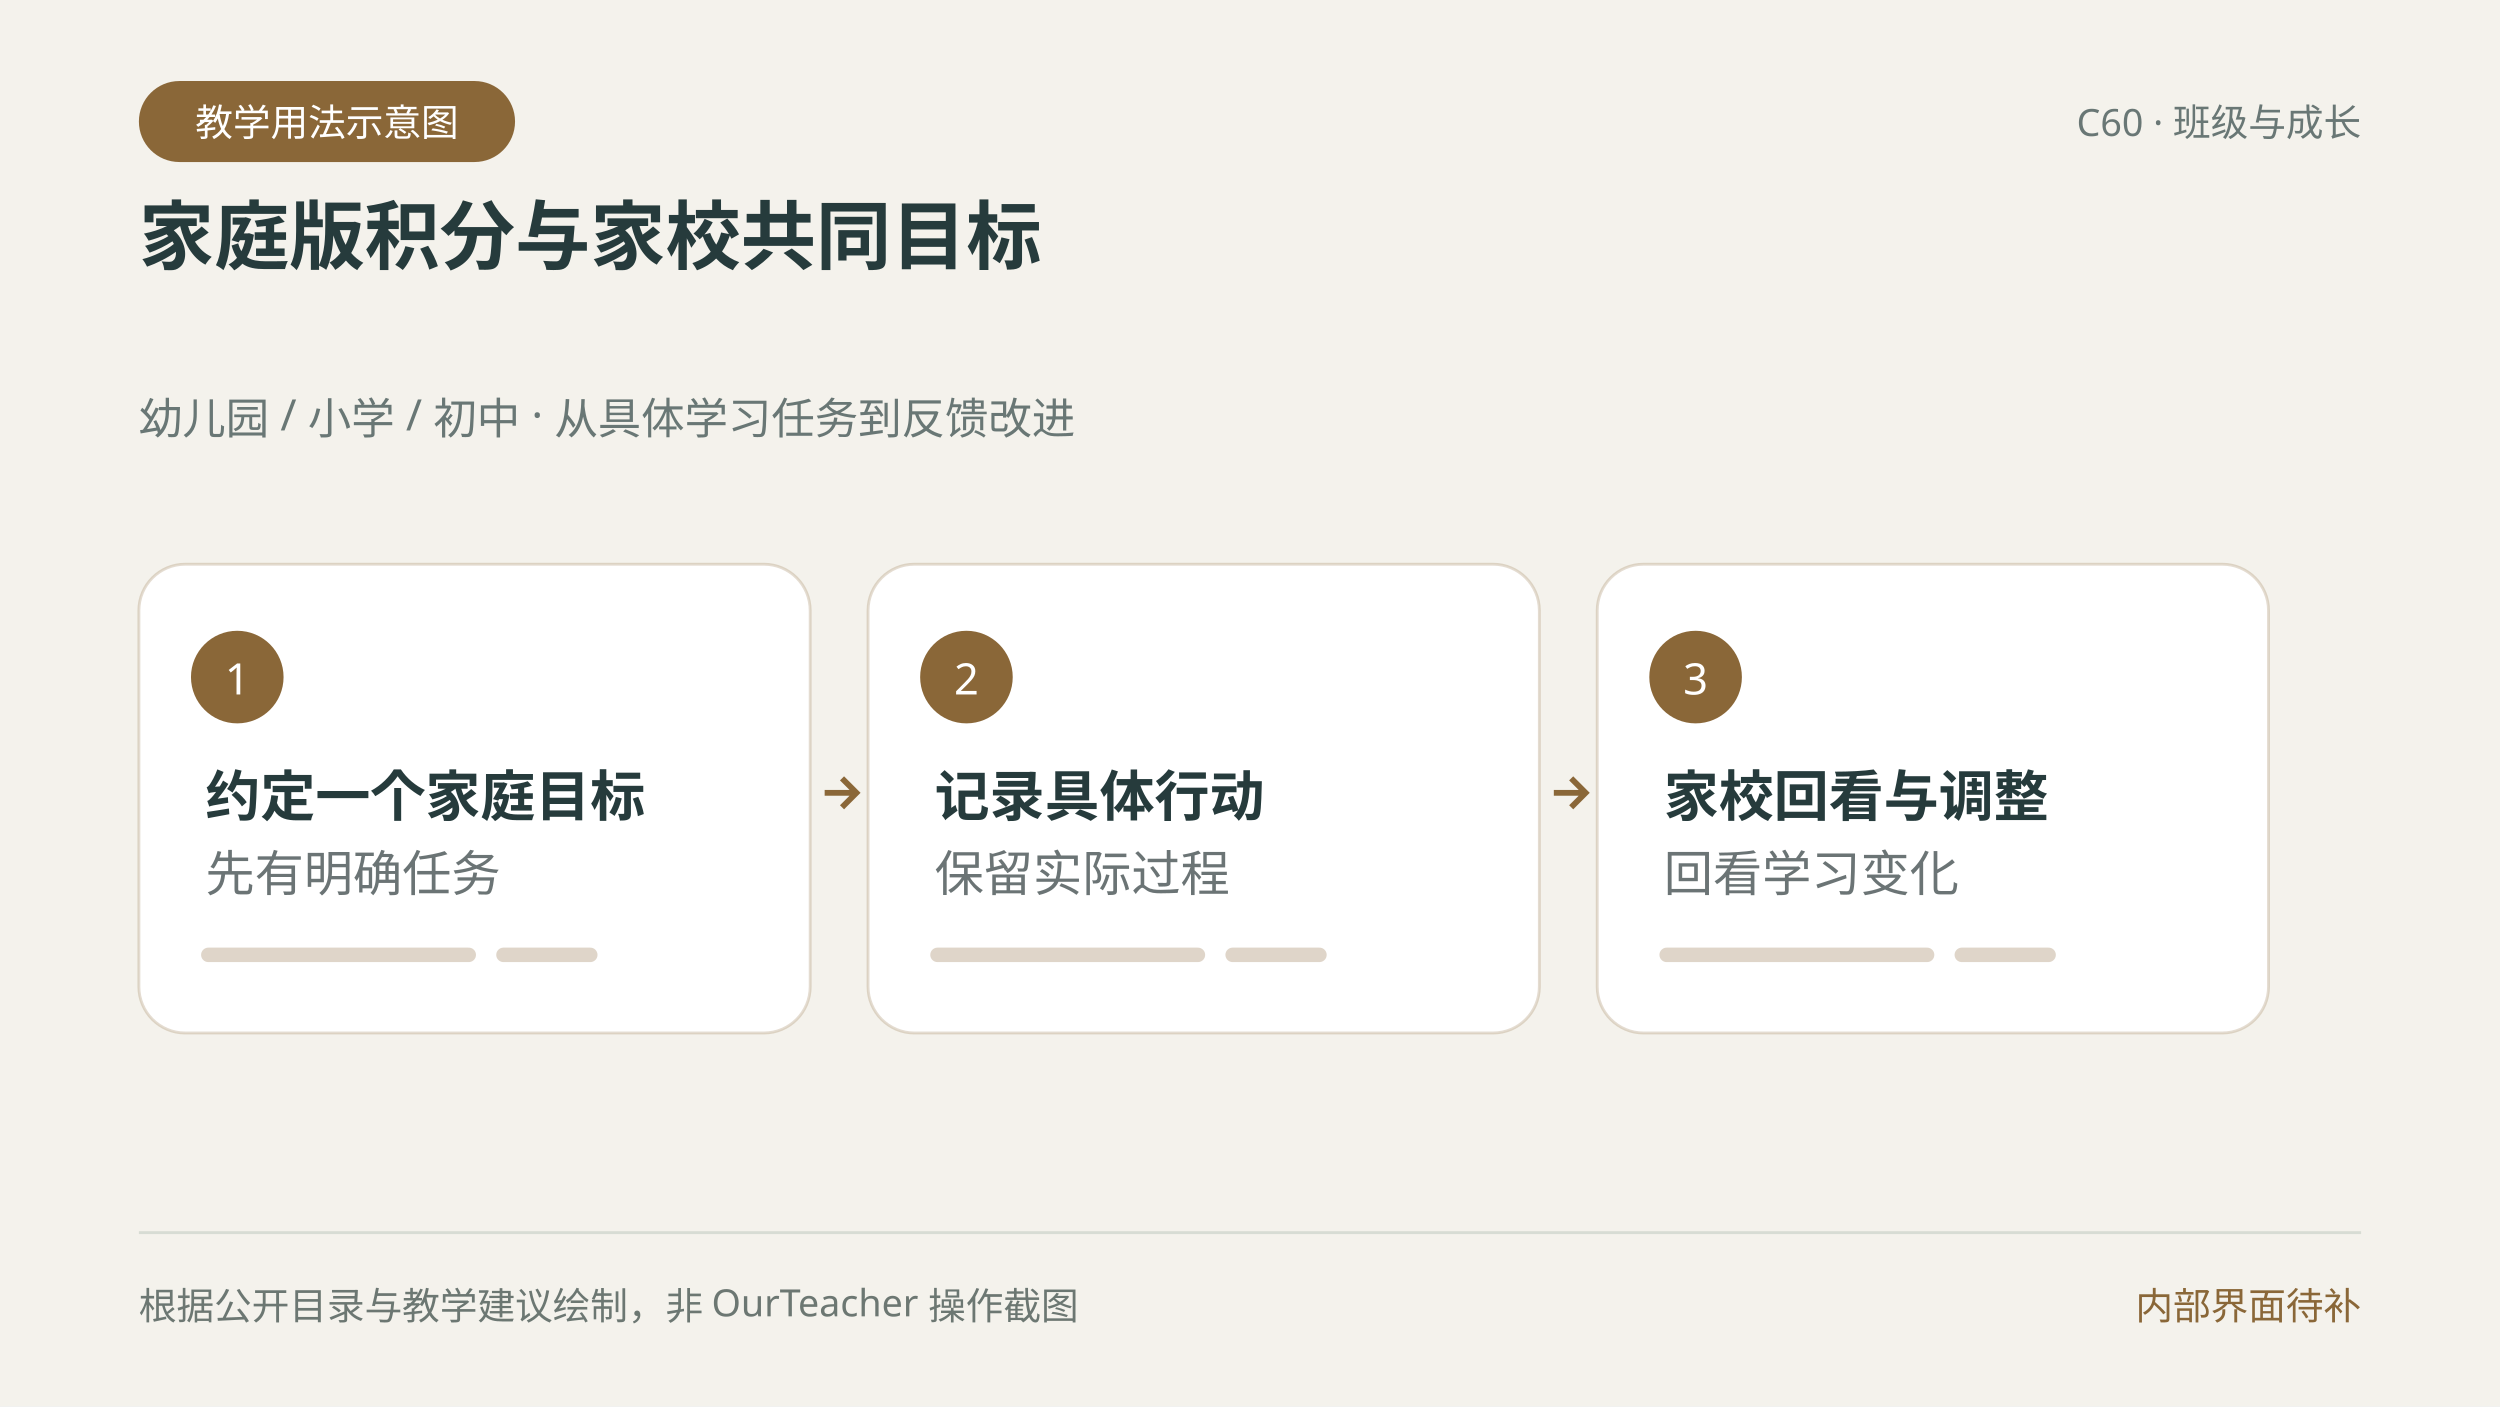
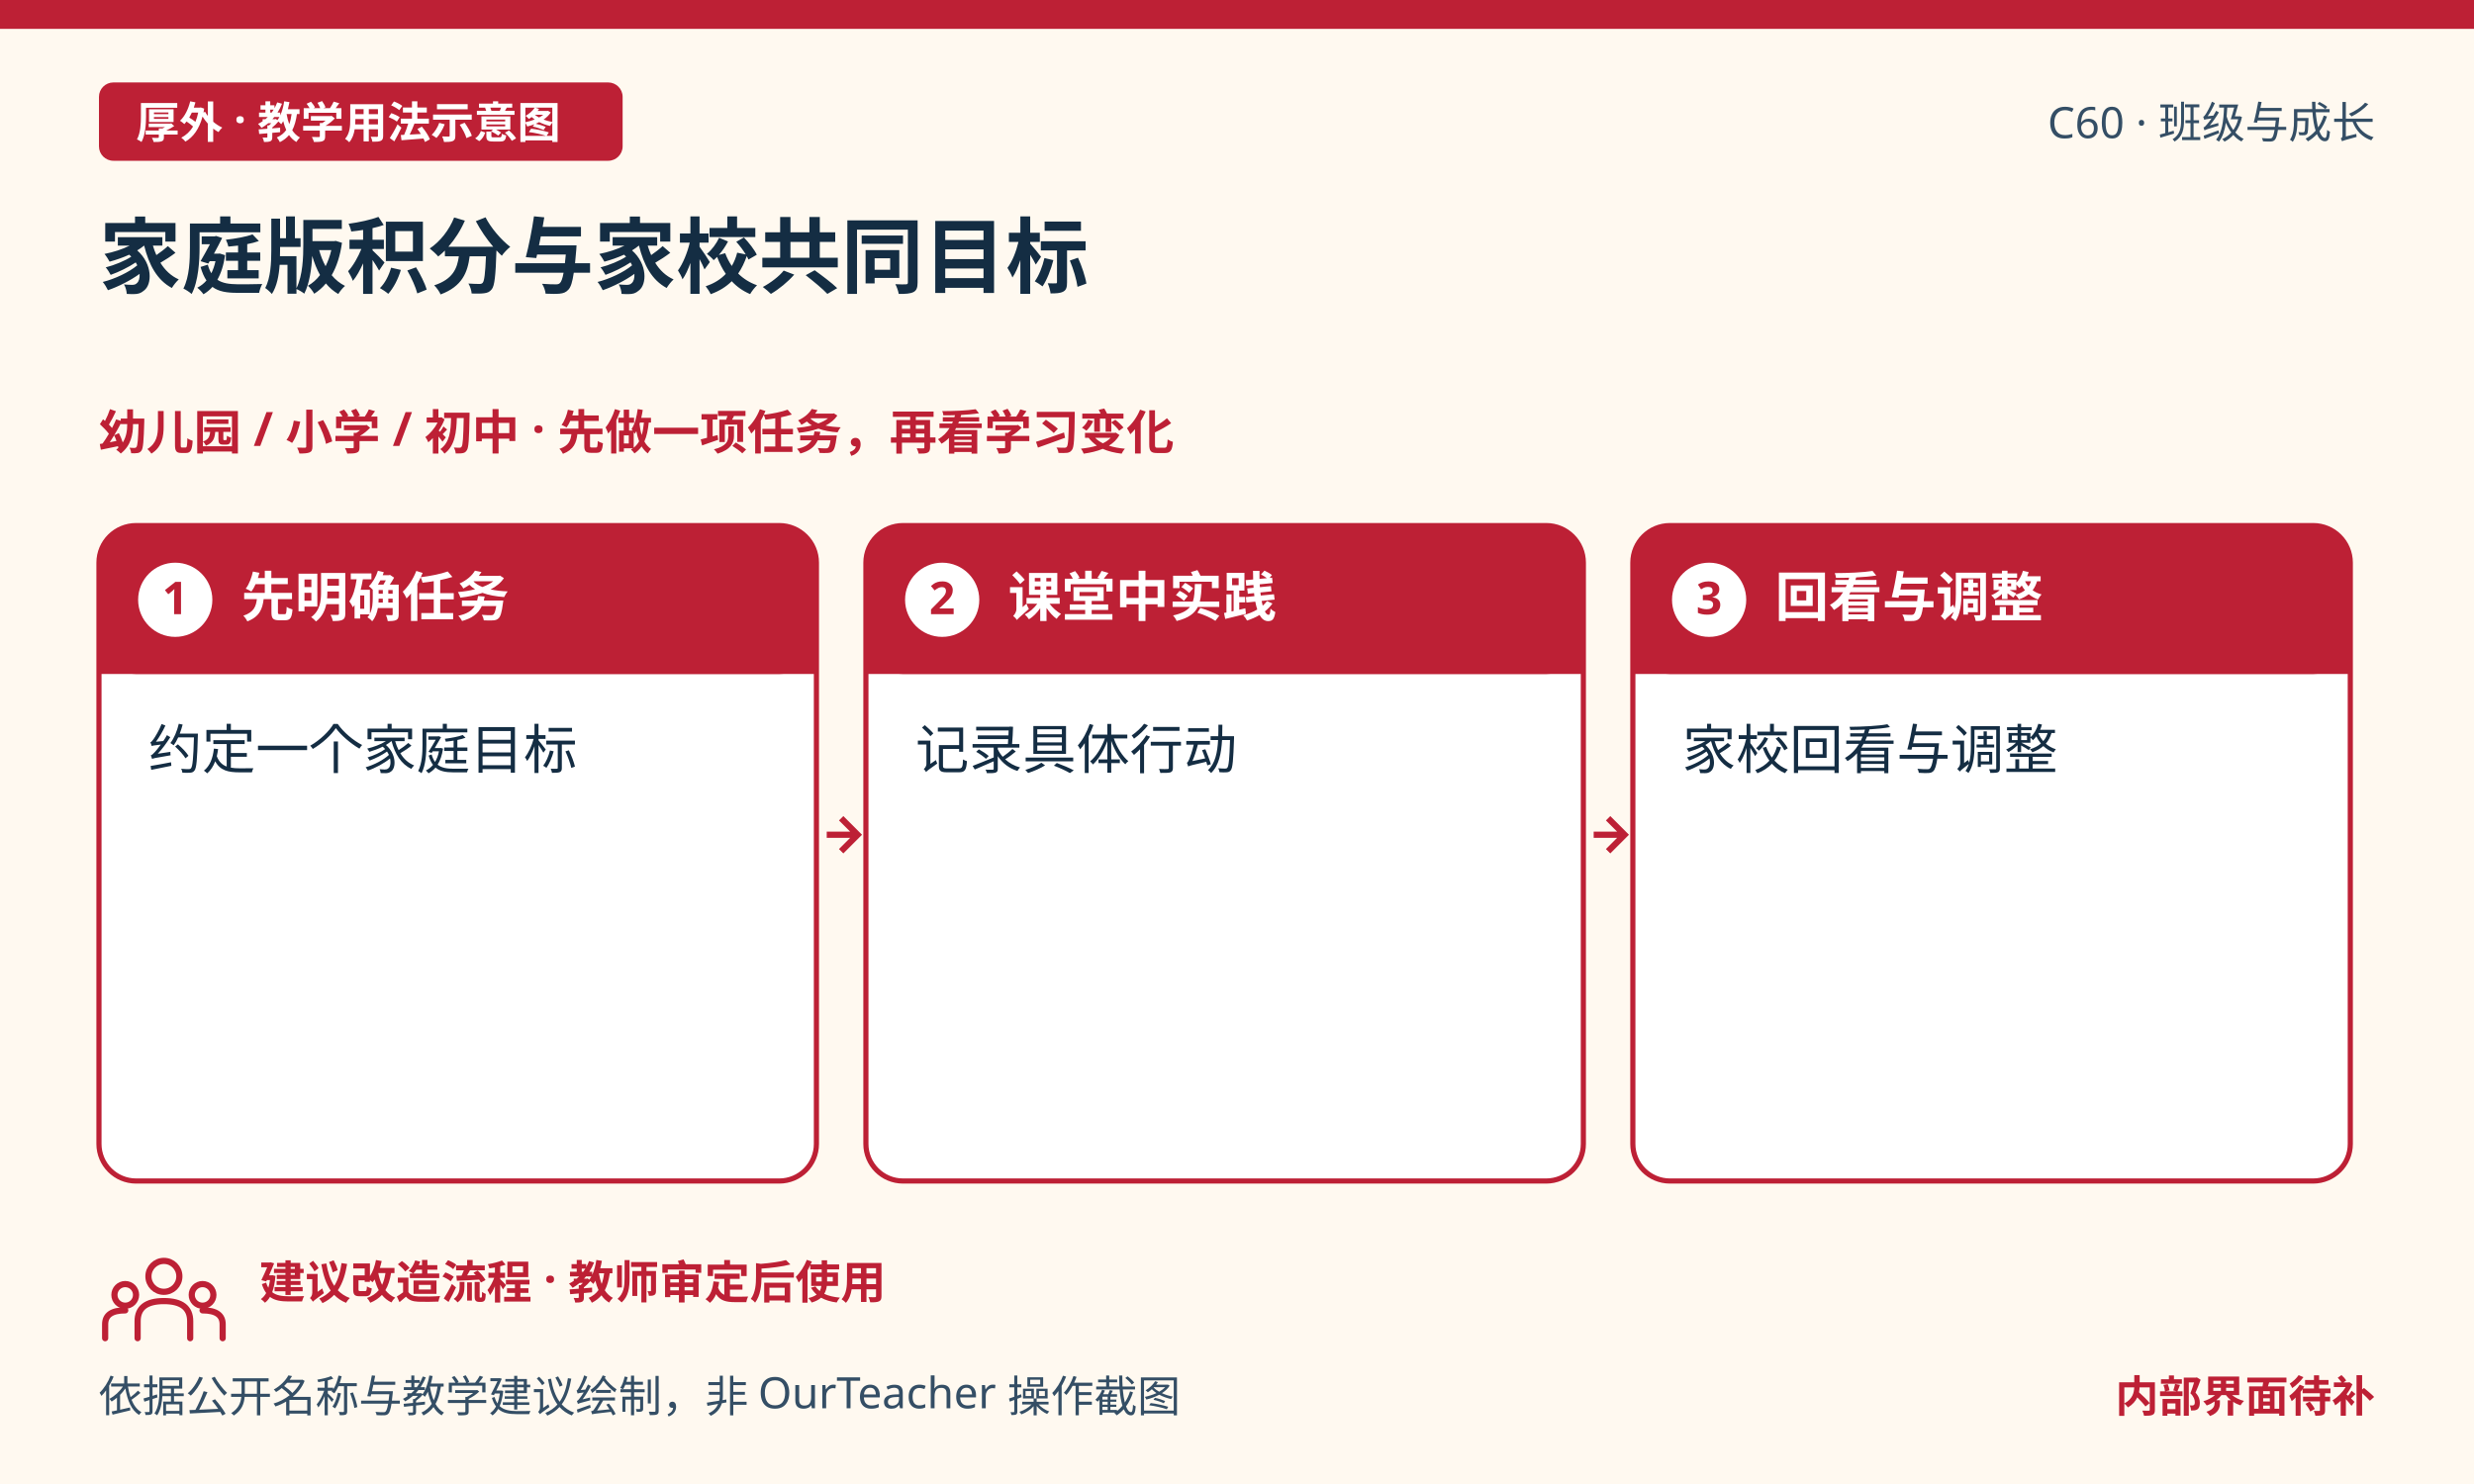
- <svg xmlns="http://www.w3.org/2000/svg" width="864" height="486" viewBox="0 0 864 486" role="img" aria-label="家庭版积分与家校共同目标教学用法示意图">
-   <rect width="864" height="486" fill="#f4f2ec" />
-   <g font-family="Microsoft YaHei" fill="#263b3c">
-     <rect x="48" y="28" width="130" height="28" rx="14" fill="#8a6738" />
-     <text x="113" y="47" text-anchor="middle" fill="white" font-size="13">教学用法示意图</text>
-     <text x="816" y="47" text-anchor="end" font-size="13" fill="#697775">C60 · 班级与成长</text>
-     <text x="48" y="91" font-size="26" font-weight="700">家庭版积分与家校共同目标</text>
-     <text x="48" y="150" font-size="15" fill="#697775">幼儿园 / 小学 / 初中 · 从具体学习任务到反馈改进</text>
+ <svg xmlns="http://www.w3.org/2000/svg" width="1200" height="720" viewBox="0 0 1200 720" role="img" aria-label="家庭版积分与家校共同目标：厚外教学用法示意图，非产品截图">
+   <rect width="1200" height="720" fill="#fff9f0" />
+   <rect width="1200" height="14" fill="#bd2035" />
+   <g font-family="Microsoft YaHei" fill="#142d43">
+     <rect x="48" y="40" width="254" height="38" rx="7" fill="#bd2035" />
+     <text x="66" y="67" font-size="21" font-weight="700" fill="white">厚外 · 教学用法示意图</text>
+     <text x="1152" y="67" text-anchor="end" font-size="21" fill="#344e65">C60 · 班级与成长</text>
+     <text x="48" y="139" font-size="40" font-weight="700" fill="#142d43">家庭版积分与家校共同目标</text>
+     <text x="48" y="218" font-size="23" font-weight="700" fill="#bd2035">幼儿园 / 小学 / 初中 · 先做一项任务，再看学习变化</text>
    <g>
-       <rect x="48" y="195" width="232" height="162" rx="16" fill="white" stroke="#8a6738" stroke-opacity=".23" />
-       <circle cx="82" cy="234" r="16" fill="#8a6738" />
-       <text x="82" y="240" text-anchor="middle" fill="white" font-size="15">1</text>
-       <text x="71" y="282" font-size="19" font-weight="700">约定一个家庭目标</text>
-       <text x="71" y="308" font-size="17" fill="#6b7475">先有明确任务</text>
-       <path d="M 72 330 h 90 m 12 0 h 30" stroke="#8a6738" stroke-opacity=".27" stroke-width="5" stroke-linecap="round" />
+       <rect x="48" y="255" width="348" height="318" rx="18" fill="#ffffff" stroke="#bd2035" stroke-width="2.5" />
+       <rect x="48" y="255" width="348" height="72" rx="18" fill="#bd2035" />
+       <rect x="48" y="291" width="348" height="36" fill="#bd2035" />
+       <circle cx="85" cy="291" r="18" fill="white" />
+       <text x="85" y="298" text-anchor="middle" font-size="22" font-weight="700" fill="#bd2035">1</text>
+       <text x="117" y="299" font-size="26" font-weight="700" fill="white">先明确任务</text>
+       <text x="72" y="373" font-size="26" font-weight="400" fill="#142d43">约定一个家庭目标</text>
    </g>
-     <path d="M 285 274 h 10 m -4 -5 l 5 5 -5 5" fill="none" stroke="#8a6738" stroke-width="2" />
+     <path d="M401 405 H415 M408 397 L416 405 L408 413" fill="none" stroke="#bd2035" stroke-width="3" />
    <g>
-       <rect x="300" y="195" width="232" height="162" rx="16" fill="white" stroke="#8a6738" stroke-opacity=".23" />
-       <circle cx="334" cy="234" r="16" fill="#8a6738" />
-       <text x="334" y="240" text-anchor="middle" fill="white" font-size="15">2</text>
-       <text x="323" y="282" font-size="19" font-weight="700">记录具体行动</text>
-       <text x="323" y="308" font-size="17" fill="#6b7475">保留实际过程</text>
-       <path d="M 324 330 h 90 m 12 0 h 30" stroke="#8a6738" stroke-opacity=".27" stroke-width="5" stroke-linecap="round" />
+       <rect x="420" y="255" width="348" height="318" rx="18" fill="#ffffff" stroke="#bd2035" stroke-width="2.5" />
+       <rect x="420" y="255" width="348" height="72" rx="18" fill="#bd2035" />
+       <rect x="420" y="291" width="348" height="36" fill="#bd2035" />
+       <circle cx="457" cy="291" r="18" fill="white" />
+       <text x="457" y="298" text-anchor="middle" font-size="22" font-weight="700" fill="#bd2035">2</text>
+       <text x="489" y="299" font-size="26" font-weight="700" fill="white">课堂中实践</text>
+       <text x="444" y="373" font-size="26" font-weight="400" fill="#142d43">记录具体行动</text>
    </g>
-     <path d="M 537 274 h 10 m -4 -5 l 5 5 -5 5" fill="none" stroke="#8a6738" stroke-width="2" />
+     <path d="M773 405 H787 M780 397 L788 405 L780 413" fill="none" stroke="#bd2035" stroke-width="3" />
    <g>
-       <rect x="552" y="195" width="232" height="162" rx="16" fill="white" stroke="#8a6738" stroke-opacity=".23" />
-       <circle cx="586" cy="234" r="16" fill="#8a6738" />
-       <text x="586" y="240" text-anchor="middle" fill="white" font-size="15">3</text>
-       <text x="575" y="282" font-size="19" font-weight="700">家校回看与调整</text>
-       <text x="575" y="308" font-size="17" fill="#6b7475">回看学习变化</text>
-       <path d="M 576 330 h 90 m 12 0 h 30" stroke="#8a6738" stroke-opacity=".27" stroke-width="5" stroke-linecap="round" />
+       <rect x="792" y="255" width="348" height="318" rx="18" fill="#ffffff" stroke="#bd2035" stroke-width="2.5" />
+       <rect x="792" y="255" width="348" height="72" rx="18" fill="#bd2035" />
+       <rect x="792" y="291" width="348" height="36" fill="#bd2035" />
+       <circle cx="829" cy="291" r="18" fill="white" />
+       <text x="829" y="298" text-anchor="middle" font-size="22" font-weight="700" fill="#bd2035">3</text>
+       <text x="861" y="299" font-size="26" font-weight="700" fill="white">回看与调整</text>
+       <text x="816" y="373" font-size="26" font-weight="400" fill="#142d43">家校回看与调整</text>
    </g>
-     <path d="M48 426 H816" stroke="#d7dcd4" />
-     <text x="48" y="456" font-size="13" fill="#6c7772">根据公开目录与教学建议绘制，非 OurTeacher 操作截图</text>
-     <text x="816" y="456" text-anchor="end" font-size="13" fill="#8a6738">内部界面待补</text>
+     <g transform="translate(48,608) scale(.75)">
+       <g fill="none" stroke="#bd2035" stroke-width="4" stroke-linecap="round" stroke-linejoin="round">
+         <circle cx="42" cy="15" r="10" />
+         <circle cx="17" cy="27" r="7" />
+         <circle cx="67" cy="27" r="7" />
+         <path d="M25 55 V44 Q25 31 42 31 Q59 31 59 44 V55 M4 55 V46 Q4 37 17 37 M80 55 V46 Q80 37 67 37" />
+       </g>
+     </g>
+     <text x="126" y="630" font-size="22" font-weight="700" fill="#bd2035">建议改造流程 · 教师审定后使用</text>
+     <text x="48" y="685" font-size="21" fill="#344e65">依据公开名称与教学建议绘制，非 OurTeacher 操作截图</text>
+     <text x="1152" y="685" text-anchor="end" font-size="21" font-weight="700" fill="#bd2035">内部界面待补</text>
  </g>
</svg>
